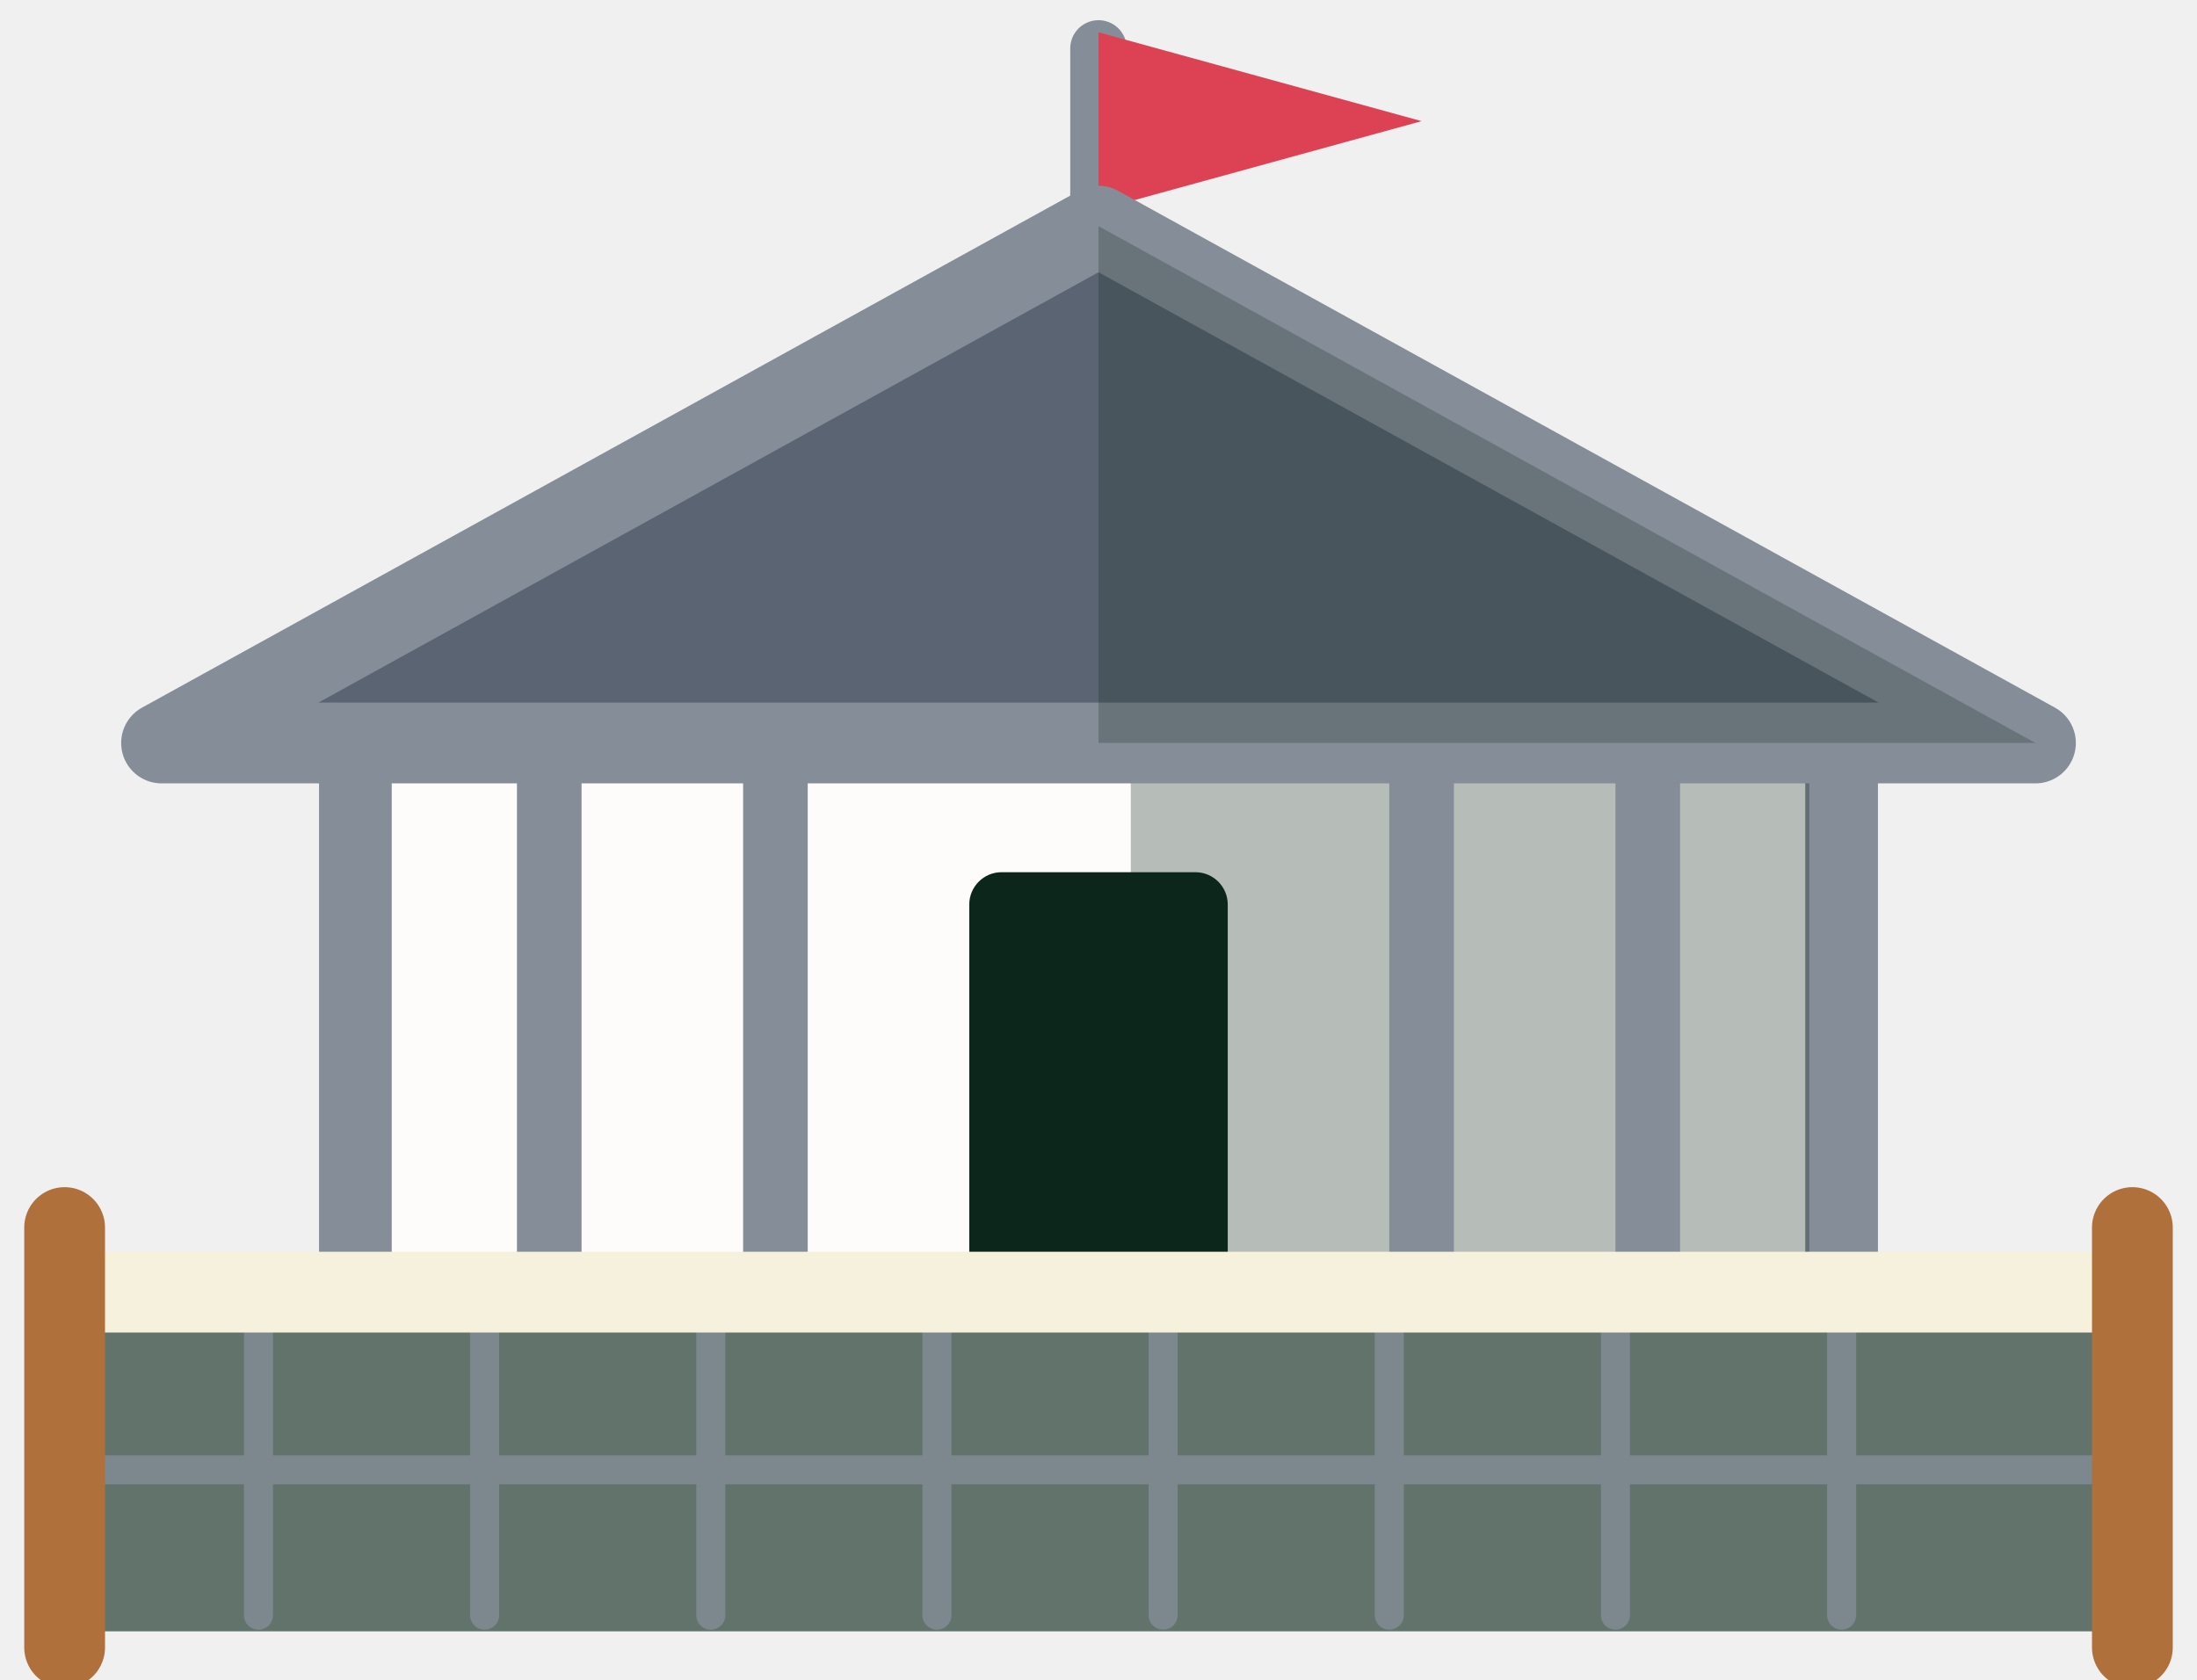
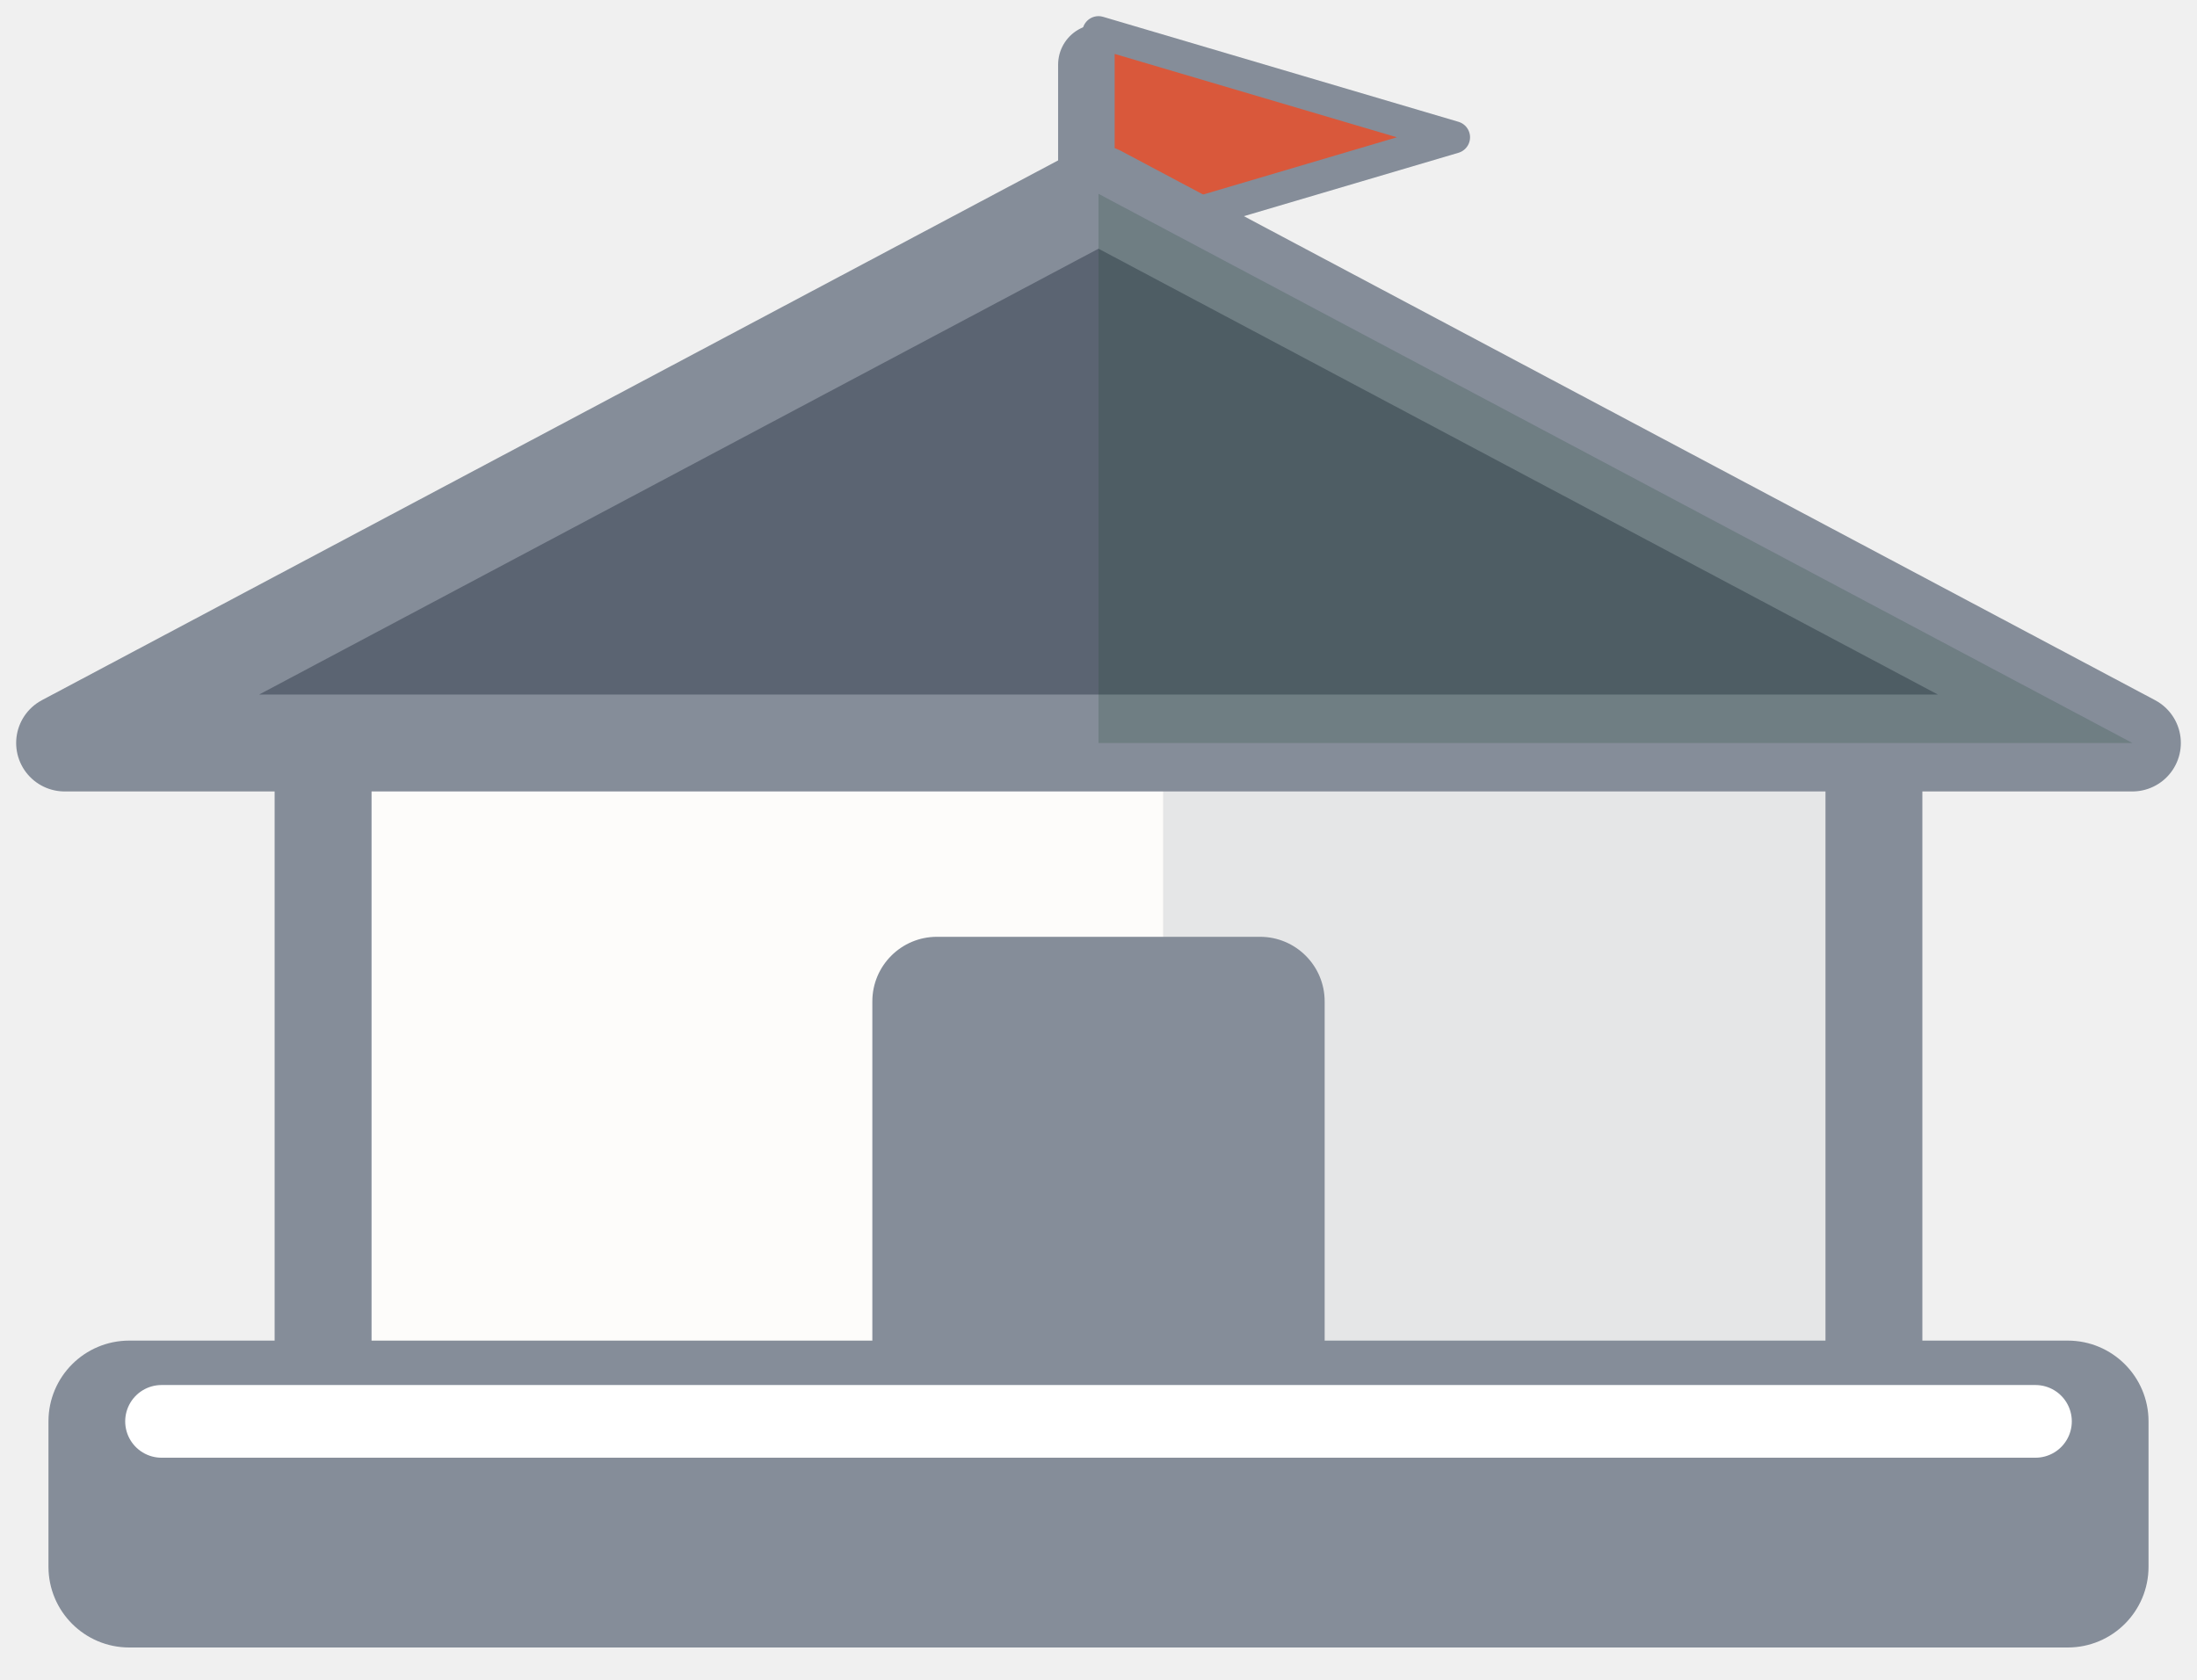
<svg xmlns="http://www.w3.org/2000/svg" viewBox="0 0 136 104" stroke-linecap="round" stroke-linejoin="round">
-   <path d="M68 16V3" fill="none" stroke="#858d99" stroke-width="3.5" />
-   <path d="M68 2L88 7.5L68 13Z" fill="#dc4254" stroke="none" />
-   <rect x="22" y="44" width="92" height="36" fill="#fdfcfa" stroke="#858d99" stroke-width="4.5" />
-   <path d="M70 46H112V78H70Z" fill="#0c261b" stroke="none" opacity="0.3" />
-   <rect x="60" y="54" width="16" height="26" rx="2" fill="#0c261b" stroke="none" />
-   <path d="M34 46V78M48 46V78M88 46V78M102 46V78" fill="none" stroke="#858d99" stroke-width="4" />
-   <path d="M10 46L68 14L126 46Z" fill="#5b6472" stroke="#858d99" stroke-width="5" />
-   <path d="M68 14L126 46H68Z" fill="#0c261b" stroke="none" opacity="0.24" />
-   <rect x="4" y="80" width="128" height="21" fill="#0c261b" stroke="none" opacity="0.62" />
-   <path d="M16 82V100M30 82V100M44 82V100M58 82V100M72 82V100M86 82V100M100 82V100M114 82V100M6 91H130" fill="none" stroke="#858d99" stroke-width="1.8" opacity="0.75" />
-   <path d="M4 80H132" fill="none" stroke="#f6f1dc" stroke-width="5" />
-   <path d="M4 76V102M132 76V102" fill="none" stroke="#b0703c" stroke-width="5" />
+   <path d="M68 16V4" fill="none" stroke="#858d99" stroke-width="5" />
+   <path d="M68 2L90 8.5L68 15Z" fill="#d9583b" stroke="#858d99" stroke-width="2" />
+   <rect x="20" y="44" width="96" height="44" fill="#fdfcfa" stroke="#858d99" stroke-width="6" />
+   <path d="M72 47H113V85H72Z" fill="#858d99" stroke="none" opacity="0.2" />
+   <rect x="54" y="58" width="28" height="30" rx="4" fill="#858d99" stroke="none" />
+   <path d="M4 46L68 12L132 46Z" fill="#5b6472" stroke="#858d99" stroke-width="6" />
+   <path d="M68 12L132 46H68Z" fill="#173f2d" stroke="none" opacity="0.2" />
+   <rect x="4" y="84" width="128" height="17" rx="4" fill="#858d99" stroke="#858d99" stroke-width="2" />
+   <path d="M10 88H126" fill="none" stroke="#ffffff" stroke-width="4.5" />
</svg>
